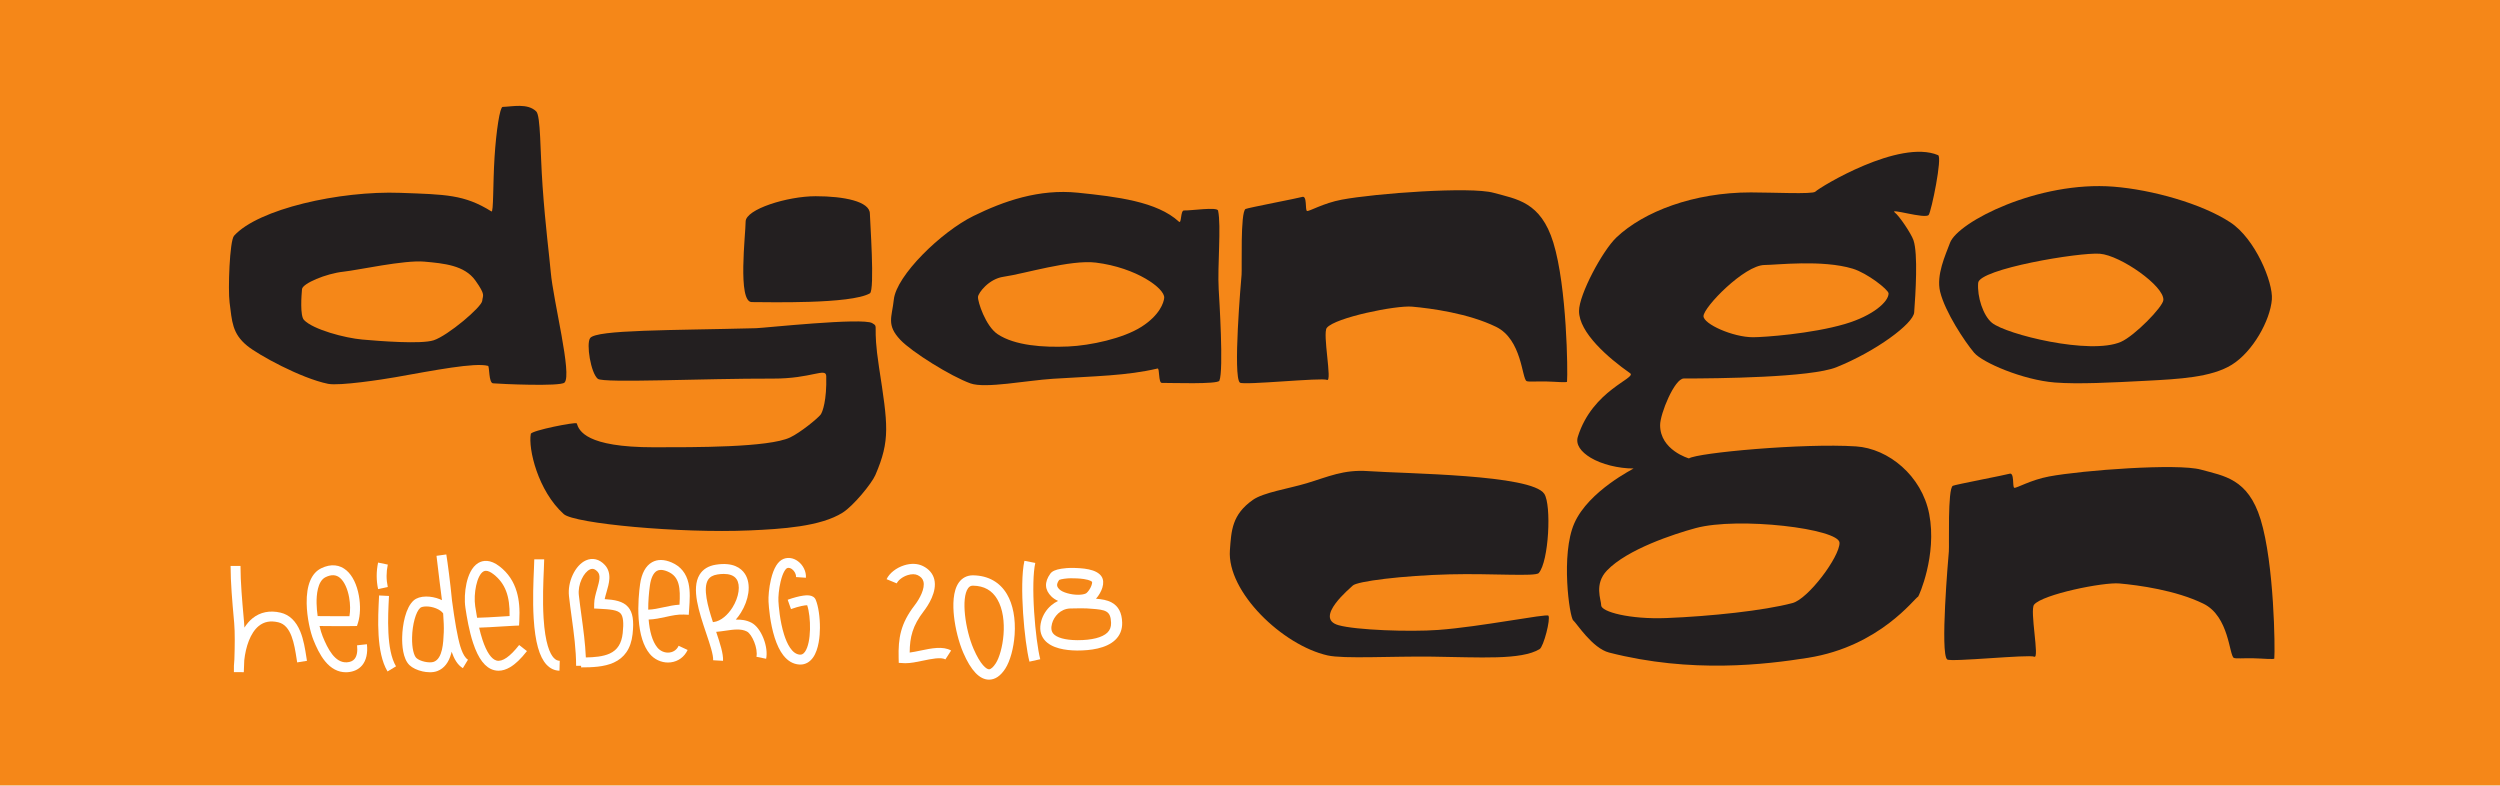
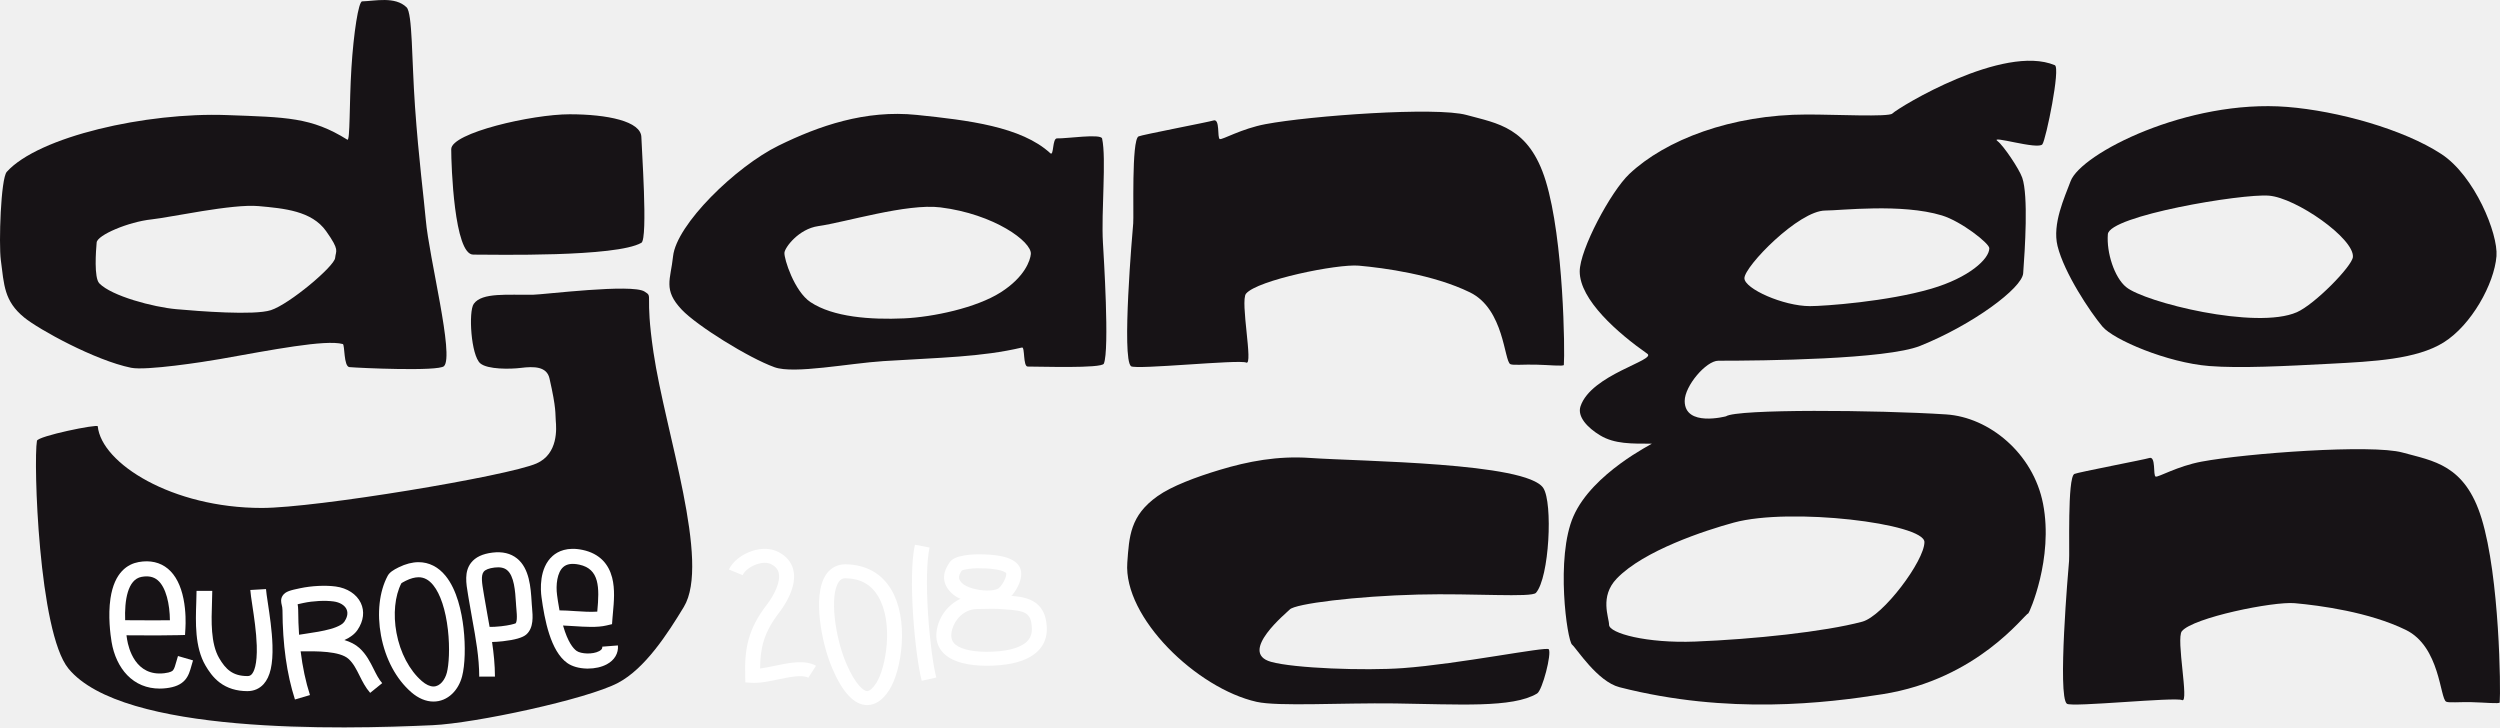
- <svg xmlns="http://www.w3.org/2000/svg" viewBox="0 0 1122.52 352.653" height="352.653" width="1122.52" xml:space="preserve" id="svg834" version="1.1">
-   <defs id="defs838">
-     <clipPath id="clipPath852" clipPathUnits="userSpaceOnUse">
-       <path id="path850" d="M 0,595.28 H 841.89 V 0 H 0 Z" />
+ <svg xmlns="http://www.w3.org/2000/svg" version="1.1" id="svg2" xml:space="preserve" width="848.348" height="246.833" viewBox="0 0 848.348 246.833">
+   <defs id="defs6">
+     <clipPath clipPathUnits="userSpaceOnUse" id="clipPath20">
+       <path d="M 0,595.28 H 841.89 V 0 H 0 Z" id="path18" />
    </clipPath>
  </defs>
-   <g transform="matrix(1.333333,0,0,-1.333333,0,645.4213)" id="g842">
-     <path id="path844" style="fill:#f58718;fill-opacity:1;fill-rule:nonzero;stroke:none;stroke-width:0.667" d="M 0,219.576 H 841.89 V 484.066 H 0 Z" />
-     <g id="g846">
-       <g clip-path="url(#clipPath852)" id="g848">
-         <g transform="translate(162.3926,382.7632)" id="g854">
-           <path id="path856" style="fill:#231f20;fill-opacity:1;fill-rule:nonzero;stroke:none" d="m 0,0 c -0.189,-2.118 -11.624,-11.762 -16.354,-13.291 -4.24,-1.371 -18.33,-0.263 -24.074,0.253 -5.828,0.523 -16.469,3.342 -19.59,6.578 -1.378,1.429 -0.861,8.303 -0.672,10.401 0.169,1.89 8.096,5.251 13.981,5.874 4.824,0.51 20.471,3.986 27.211,3.381 6.56,-0.589 13.545,-1.216 17.199,-6.363 C 1.252,1.831 0.174,1.931 0,0 m 23.07,9.73 c -0.45,5.239 -1.804,15.477 -2.74,28.76 -0.856,12.169 -0.628,23.799 -2.146,25.294 -2.911,2.862 -8.09,1.602 -11.311,1.517 C 5.955,65.277 4.712,57.333 4.149,48.377 3.576,39.251 3.838,29.642 3.111,30.097 c -9.17,5.732 -15.452,5.704 -30.662,6.265 -20.474,0.757 -47.916,-5.462 -56.016,-14.449 -1.522,-1.688 -2.065,-18.215 -1.514,-22.455 0.831,-6.399 0.845,-10.421 5.919,-14.587 3.742,-3.072 18.065,-10.944 27.232,-12.82 3.807,-0.78 18.544,1.491 22.614,2.213 13.161,2.333 26.863,5.026 31.273,3.828 0.527,-0.144 0.188,-5.74 1.682,-5.874 2.49,-0.224 22.644,-1.14 24.068,0.246 2.658,2.588 -3.802,27.553 -4.637,37.266" />
+   <g id="g10" transform="matrix(1.333333,0,0,-1.333333,-137.086,556.4909)">
+     <g id="g14">
+       <g id="g16" clip-path="url(#clipPath20)">
+         <g id="g22" transform="translate(188.1055,351.7188)">
+           <path d="m 0,0 c -0.189,-2.118 -11.624,-11.762 -16.354,-13.291 -4.24,-1.372 -18.33,-0.263 -24.073,0.253 -5.829,0.523 -16.47,3.342 -19.591,6.578 -1.378,1.429 -0.861,8.303 -0.672,10.401 0.169,1.889 8.096,5.251 13.981,5.874 4.824,0.51 20.471,3.986 27.211,3.381 6.561,-0.59 13.546,-1.217 17.2,-6.363 C 1.253,1.831 0.174,1.93 0,0 m 23.07,9.73 c -0.45,5.239 -1.804,15.477 -2.739,28.76 -0.856,12.169 -0.629,23.799 -2.147,25.294 -2.91,2.862 -8.09,1.601 -11.31,1.517 C 5.956,65.276 4.712,57.333 4.149,48.377 3.577,39.251 3.839,29.642 3.111,30.097 c -9.169,5.732 -15.452,5.704 -30.662,6.265 -20.473,0.757 -47.915,-5.462 -56.016,-14.449 -1.522,-1.688 -2.065,-18.215 -1.514,-22.455 0.831,-6.399 0.845,-10.422 5.92,-14.588 3.741,-3.071 18.064,-10.943 27.232,-12.819 3.806,-0.78 18.543,1.491 22.613,2.213 13.161,2.333 26.863,5.026 31.273,3.827 0.528,-0.143 0.188,-5.739 1.682,-5.873 2.49,-0.224 22.644,-1.141 24.068,0.246 2.659,2.588 -3.802,27.553 -4.637,37.266" style="fill:#171316;fill-opacity:1;fill-rule:nonzero;stroke:none" id="path24" />
        </g>
-         <g transform="translate(276.3535,344.4458)" id="g858">
-           <path id="path860" style="fill:#231f20;fill-opacity:1;fill-rule:nonzero;stroke:none" d="m 0,0 c 0.639,0.813 2.104,4.821 1.889,12.962 -0.08,2.998 -4.975,-0.876 -17.897,-0.835 -23.219,0.073 -57.168,-1.591 -59.029,-0.074 -2.373,1.932 -3.96,11.85 -2.58,13.722 2.099,2.851 27.398,2.572 55.89,3.324 2.7,0.071 35.928,3.653 39.104,1.703 2.334,-1.434 0,0 2.279,-14.82 3,-19.5 3.844,-24.582 -1.222,-36.323 -1.231,-2.849 -7.344,-10.341 -11,-12.659 -7.467,-4.734 -20.601,-5.533 -31.334,-6 -23.5,-1.021 -59.055,2.299 -62.604,5.496 -8.732,7.866 -12.01,22.044 -11.1,27.003 0.213,1.163 15.297,4.122 15.475,3.546 0.772,-2.501 3.127,-8.047 25.929,-8.047 13.8,0 38.704,-0.1 45.904,3.301 C -6.887,-6.092 -1.101,-1.399 0,0" />
+         <g id="g26" transform="translate(244.2627,310.2607)">
+           <path d="m 0,0 c -0.162,1.89 0.2,2.9 -1.601,10.8 -0.694,3.048 -3.899,3.1 -7.317,2.673 -2.614,-0.327 -8.43,-0.423 -10.292,1.158 -2.371,2.014 -3.048,13.187 -1.668,15.14 2.101,2.97 8.642,2.212 15.202,2.331 2.699,0.047 25.081,2.842 28.256,0.81 2.335,-1.494 0,0 2.28,-15.447 3,-20.328 14.591,-53.491 7.729,-64.822 -4.123,-6.806 -9.852,-15.692 -16.752,-19.331 -7.917,-4.174 -36.422,-10.281 -47.154,-10.767 -23.501,-1.066 -78.909,-2.4 -92.71,14.406 -7.603,9.258 -8.927,52.796 -8.018,57.965 0.214,1.212 15.414,4.319 15.477,3.696 0.942,-9.461 18.943,-20.78 41.746,-20.78 13.8,0 62.551,8.112 69.907,11.319 C 0.7,-8.4 0.155,-1.82 0,0" style="fill:#171316;fill-opacity:1;fill-rule:nonzero;stroke:none" id="path28" />
        </g>
-         <g transform="translate(392.0537,383.7573)" id="g862">
-           <path id="path864" style="fill:#231f20;fill-opacity:1;fill-rule:nonzero;stroke:none" d="m 0,0 c -0.135,-1.571 -1.5,-5.83 -7.689,-9.76 -6.19,-3.93 -17.168,-6.282 -24.6,-6.613 -8.514,-0.38 -18.03,0.31 -23.783,4.132 -4.115,2.732 -6.77,11.05 -6.637,12.586 0.113,1.327 3.617,6.062 8.628,6.767 6.849,0.965 22.529,5.826 31.073,4.764 C -9.345,10.178 0.271,3.142 0,0 m 18.348,2.896 c -0.457,7.89 0.908,21.35 -0.209,26.497 -0.286,1.319 -9.188,-0.056 -11.456,0.045 -1.268,0.056 -0.782,-4.649 -1.731,-3.776 -7.378,6.79 -20.937,8.399 -33.977,9.747 -13.102,1.355 -24.981,-2.805 -35.192,-7.822 C -75.114,22.232 -90.22,7.51 -91.059,-0.602 c -0.609,-5.891 -2.6,-8.468 2.218,-13.555 3.879,-4.096 17.002,-12.274 23.618,-14.652 4.976,-1.788 18.911,1.001 27.707,1.559 14.398,0.913 24.878,1.011 35.275,3.463 0.756,0.179 0.237,-4.857 1.444,-4.848 2.867,0.023 18.845,-0.541 19.379,0.744 1.482,3.563 -0.059,27.761 -0.234,30.787" />
+         <g id="g30" transform="translate(365.167,352.7119)">
+           <path d="m 0,0 c -0.135,-1.57 -1.501,-5.829 -7.689,-9.76 -6.19,-3.929 -17.168,-6.281 -24.6,-6.612 -8.514,-0.38 -18.03,0.31 -23.783,4.132 -4.115,2.732 -6.77,11.05 -6.638,12.586 0.114,1.327 3.618,6.062 8.629,6.767 6.849,0.965 22.529,5.825 31.073,4.764 C -9.345,10.179 0.271,3.143 0,0 m 18.348,2.897 c -0.457,7.89 0.908,21.35 -0.209,26.497 -0.286,1.318 -9.188,-0.056 -11.456,0.044 -1.268,0.056 -0.782,-4.648 -1.731,-3.775 -7.379,6.79 -20.937,8.399 -33.977,9.747 -13.102,1.355 -24.981,-2.805 -35.192,-7.822 -10.897,-5.356 -26.003,-20.077 -26.842,-28.189 -0.609,-5.891 -2.6,-8.468 2.218,-13.555 3.879,-4.096 17.002,-12.274 23.618,-14.652 4.976,-1.788 18.911,1 27.707,1.559 14.398,0.913 24.878,1.011 35.275,3.463 0.756,0.179 0.237,-4.857 1.444,-4.848 2.867,0.022 18.845,-0.541 19.379,0.744 1.482,3.562 -0.059,27.761 -0.234,30.787" style="fill:#171316;fill-opacity:1;fill-rule:nonzero;stroke:none" id="path32" />
        </g>
-         <g transform="translate(523.0957,402.3647)" id="g866">
-           <path id="path868" style="fill:#231f20;fill-opacity:1;fill-rule:nonzero;stroke:none" d="m 0,0 c 4.59,-14.938 4.899,-43.603 4.612,-46.829 -0.036,-0.402 -3.833,0 -7.158,0.074 -3.137,0.07 -5.791,-0.208 -6.46,0.125 -1.603,0.799 -1.527,13.993 -10.275,18.266 -9.288,4.535 -21.81,6.223 -28.283,6.8 -5.463,0.486 -25.865,-3.668 -28.715,-7.132 -1.538,-1.869 1.916,-18.429 0.052,-17.533 -1.742,0.838 -28.092,-1.874 -29.314,-0.929 -2.438,1.885 0.371,34.295 0.554,36.345 0.184,2.076 -0.47,21.177 1.349,22.142 0.734,0.389 18.125,3.718 19.011,4.042 1.828,0.67 0.948,-4.477 1.684,-4.717 0.671,-0.218 5.508,2.652 11.663,3.806 11.353,2.13 43.384,4.474 51.166,2.315 C -12.359,14.625 -4.235,13.785 0,0" />
+         <g id="g34" transform="translate(496.209,371.3193)">
+           <path d="m 0,0 c 4.59,-14.938 4.899,-43.602 4.611,-46.828 -0.035,-0.402 -3.832,0 -7.157,0.074 -3.137,0.07 -5.791,-0.208 -6.46,0.125 -1.603,0.798 -1.527,13.993 -10.275,18.266 -9.288,4.535 -21.81,6.222 -28.283,6.8 -5.463,0.486 -25.865,-3.668 -28.715,-7.132 -1.538,-1.869 1.916,-18.429 0.052,-17.533 -1.742,0.838 -28.093,-1.874 -29.314,-0.929 -2.438,1.885 0.371,34.294 0.554,36.344 0.184,2.077 -0.47,21.178 1.349,22.143 0.734,0.389 18.125,3.718 19.011,4.042 1.828,0.669 0.948,-4.478 1.684,-4.717 0.671,-0.218 5.508,2.652 11.663,3.806 11.353,2.13 43.384,4.473 51.166,2.315 C -12.359,14.626 -4.235,13.786 0,0" style="fill:#171316;fill-opacity:1;fill-rule:nonzero;stroke:none" id="path36" />
        </g>
-         <g transform="translate(761.2744,309.1455)" id="g870">
-           <path id="path872" style="fill:#231f20;fill-opacity:1;fill-rule:nonzero;stroke:none" d="m 0,0 c 4.59,-14.939 4.898,-43.604 4.611,-46.83 -0.036,-0.402 -3.833,0 -7.158,0.074 -3.136,0.07 -5.791,-0.207 -6.46,0.125 -1.603,0.799 -1.526,13.994 -10.275,18.266 -9.287,4.535 -21.809,6.224 -28.282,6.801 -5.464,0.486 -25.865,-3.668 -28.715,-7.133 -1.539,-1.869 1.916,-18.428 0.051,-17.532 -1.742,0.838 -28.092,-1.875 -29.313,-0.929 -2.438,1.885 0.37,34.295 0.553,36.344 0.184,2.076 -0.469,21.178 1.349,22.143 0.735,0.388 18.125,3.717 19.012,4.042 1.827,0.67 0.948,-4.478 1.684,-4.717 0.671,-0.219 5.507,2.651 11.663,3.805 11.353,2.13 43.384,4.474 51.165,2.316 C -12.36,14.625 -4.236,13.785 0,0" />
+         <g id="g38" transform="translate(734.3877,285.4189)">
+           <path d="m 0,0 c 4.59,-14.938 4.898,-43.603 4.611,-46.829 -0.036,-0.403 -3.833,0 -7.158,0.074 -3.136,0.07 -5.791,-0.208 -6.46,0.124 -1.603,0.799 -1.526,13.994 -10.275,18.266 -9.287,4.535 -21.809,6.224 -28.283,6.801 -5.463,0.486 -25.864,-3.668 -28.714,-7.132 -1.539,-1.869 1.915,-18.429 0.051,-17.533 -1.742,0.838 -28.092,-1.874 -29.313,-0.929 -2.438,1.885 0.37,34.295 0.553,36.345 0.184,2.076 -0.47,21.177 1.349,22.141 0.734,0.39 18.125,3.719 19.011,4.043 1.828,0.669 0.949,-4.478 1.684,-4.717 0.672,-0.218 5.508,2.651 11.664,3.806 11.353,2.13 43.384,4.473 51.165,2.315 C -12.36,14.625 -4.236,13.785 0,0" style="fill:#171316;fill-opacity:1;fill-rule:nonzero;stroke:none" id="path40" />
        </g>
-         <g transform="translate(603.6318,280.9834)" id="g874">
-           <path id="path876" style="fill:#231f20;fill-opacity:1;fill-rule:nonzero;stroke:none" d="m 0,0 c -9.604,-2.561 -27.684,-4.467 -42.492,-5.051 -12.335,-0.486 -21.925,2.115 -21.925,4.278 0,1.867 -2.464,7.152 1.953,11.753 6.833,7.12 22.475,12.258 29.832,14.256 14.384,3.907 48.478,-0.215 48.478,-4.97 C 15.846,15.508 5.327,1.42 0,0 m -9.369,113.846 c 3.87,0 19.402,1.87 29.654,-1.243 4.912,-1.492 12.074,-7.103 12.074,-8.346 0,-2.753 -5.193,-7.496 -14.738,-10.299 -11.203,-3.291 -27.256,-4.44 -30.909,-4.44 -6.768,0 -16.68,4.44 -16.68,7.103 0,3.019 13.831,17.225 20.599,17.225 m 30.72,-61.085 c -17.681,1.141 -53.458,-2.158 -56.22,-4.053 0,0 -9.709,2.763 -9.709,11.208 0,3.849 4.867,15.707 7.972,15.707 11.386,0 42.765,0.324 51.38,3.788 13.401,5.387 25.923,14.69 26.204,18.468 0.451,6.1 1.34,19.732 -0.238,24.309 -0.789,2.289 -4.819,8.235 -6.269,9.313 -2.249,1.672 10.295,-2.289 11.4,-0.79 0.9,1.223 4.667,19.491 3.156,20.126 -13.028,5.489 -39.665,-10.673 -41.356,-12.312 -0.944,-0.914 -14.372,-0.236 -21.704,-0.236 -19.253,0 -36.053,-6.456 -45.244,-15.153 -4.7,-4.445 -12.609,-19.231 -12.609,-24.783 0,-7.23 9.677,-15.686 17.206,-20.955 2.367,-1.657 -12.668,-5.604 -17.6,-21.381 -0.825,-2.641 1.045,-5.107 4.301,-7.072 3.683,-2.221 9.354,-3.634 14.444,-3.63 0.302,0 -15.082,-7.437 -19.939,-18.458 -4.617,-10.476 -1.62,-31.664 -0.354,-32.695 1.102,-0.9 6.415,-9.381 12.074,-10.832 27.701,-7.103 52.739,-4.023 66.945,-1.775 24.301,3.843 36.054,20.3 37.113,20.597 0.199,0.057 6.442,13.924 3.729,27.88 C 43.547,42.817 32.359,52.05 21.351,52.761" />
+         <g id="g42" transform="translate(576.7451,259.1387)">
+           <path d="m 0,0 c -9.604,-2.561 -27.684,-4.467 -42.492,-5.051 -12.335,-0.485 -21.925,2.115 -21.925,4.277 0,1.868 -2.465,7.152 1.953,11.754 6.832,7.119 22.475,12.258 29.832,14.257 14.383,3.907 48.478,-0.216 48.478,-4.972 C 15.846,15.509 5.327,1.421 0,0 m -9.37,104.646 c 3.871,0 19.403,1.871 29.655,-1.243 4.911,-1.492 12.074,-7.103 12.074,-8.346 0,-2.752 -5.193,-7.495 -14.738,-10.299 -11.203,-3.291 -27.256,-4.44 -30.909,-4.44 -6.768,0 -16.68,4.44 -16.68,7.103 0,3.019 13.831,17.225 20.598,17.225 M 21.351,52.761 c -17.681,1.14 -53.255,1.408 -56.018,-0.487 0,0 -10.501,-2.798 -10.501,3.901 0,3.849 5.457,10.248 8.562,10.248 11.386,0 42.765,0.324 51.38,3.788 13.401,5.388 25.923,14.69 26.204,18.468 0.451,6.1 1.34,19.731 -0.238,24.309 -0.789,2.289 -4.819,8.235 -6.269,9.314 -2.249,1.672 10.295,-2.289 11.399,-0.79 0.901,1.222 4.668,19.49 3.157,20.126 -13.028,5.488 -39.665,-10.674 -41.356,-12.313 -0.944,-0.914 -14.372,-0.236 -21.705,-0.236 -19.252,0 -36.053,-6.456 -45.243,-15.152 -4.7,-4.446 -12.609,-19.232 -12.609,-24.785 0,-7.229 9.677,-15.684 17.206,-20.954 2.367,-1.658 -14.302,-5.275 -17.003,-13.376 -0.875,-2.626 1.745,-5.436 5,-7.4 3.683,-2.222 8.058,-2.11 13.147,-2.107 0.303,0 -15.081,-7.437 -19.938,-18.458 -4.617,-10.476 -1.62,-31.663 -0.354,-32.695 1.102,-0.9 6.415,-9.381 12.074,-10.832 27.701,-7.102 52.739,-4.022 66.945,-1.776 24.301,3.843 36.054,20.302 37.113,20.598 0.199,0.056 6.442,13.924 3.729,27.879 -2.486,12.785 -13.674,22.02 -24.682,22.73" style="fill:#171316;fill-opacity:1;fill-rule:nonzero;stroke:none" id="path44" />
        </g>
-         <g transform="translate(728.5264,383.0142)" id="g878">
-           <path id="path880" style="fill:#231f20;fill-opacity:1;fill-rule:nonzero;stroke:none" d="m 0,0 c -0.187,-2.345 -9.7,-12.056 -14.266,-14.06 -10.355,-4.547 -38.755,2.521 -43.471,6.414 -2.96,2.442 -5.002,8.746 -4.63,13.435 0.372,4.69 34.046,10.365 40.988,9.814 C -14.438,15.052 0.372,4.689 0,0 M 22.519,26.191 C 12.89,32.498 -3.859,37.165 -16.738,38.188 -42.045,40.196 -69.244,26.314 -71.852,19.274 -73.377,15.159 -76.56,8.423 -75.171,2.784 c 1.68,-6.822 8.271,-16.757 11.44,-20.51 2.827,-3.348 16.481,-9.182 27.182,-10.032 7.81,-0.62 19.393,-0.015 30.705,0.578 11.127,0.584 21.991,1.117 28.911,5.412 7.079,4.395 12.912,14.928 13.472,21.967 0.455,5.744 -5.58,20.464 -14.02,25.992" />
+         <g id="g46" transform="translate(701.6396,351.9697)">
+           <path d="m 0,0 c -0.187,-2.345 -9.7,-12.056 -14.266,-14.061 -10.356,-4.546 -38.755,2.522 -43.471,6.415 -2.961,2.442 -5.002,8.746 -4.63,13.434 0.372,4.691 34.046,10.366 40.987,9.815 C -14.438,15.052 0.372,4.689 0,0 M 22.519,26.191 C 12.89,32.498 -3.859,37.165 -16.738,38.188 -42.045,40.196 -69.244,26.314 -71.852,19.274 -73.377,15.159 -76.56,8.423 -75.171,2.784 c 1.68,-6.823 8.271,-16.757 11.44,-20.511 2.827,-3.347 16.481,-9.181 27.182,-10.031 7.81,-0.62 19.393,-0.015 30.705,0.578 11.127,0.584 21.991,1.117 28.911,5.412 7.079,4.395 12.912,14.928 13.471,21.967 0.456,5.744 -5.579,20.464 -14.019,25.992" style="fill:#171316;fill-opacity:1;fill-rule:nonzero;stroke:none" id="path48" />
        </g>
-         <g transform="translate(520.0527,317.7593)" id="g882">
-           <path id="path884" style="fill:#231f20;fill-opacity:1;fill-rule:nonzero;stroke:none" d="m 0,0 c 2.461,-3.789 1.531,-22.79 -1.87,-26.667 -1.111,-1.269 -15.749,-0.082 -30.011,-0.441 -15.788,-0.398 -31.347,-2.338 -32.655,-3.809 -0.587,-0.658 -13.25,-10.916 -4.777,-13.31 5.875,-1.66 23.936,-2.305 33.6,-1.6 14.226,1.037 36.556,5.553 37.1,4.801 0.79,-1.092 -1.618,-10.445 -2.965,-11.26 -6.216,-3.757 -20.077,-2.742 -36.163,-2.533 -13.662,0.176 -29.776,-0.818 -35.226,0.408 -15.173,3.412 -33.932,21.409 -32.909,35.436 0.486,6.652 0.689,11.954 7.711,16.926 3.58,2.533 12.041,3.784 18.159,5.624 7.188,2.161 12.363,4.667 20.684,4.083 C -46.438,6.755 -4.243,6.532 0,0" />
+         <g id="g50" transform="translate(495.5938,293.1582)">
+           <path d="m 0,0 c 2.461,-3.788 1.531,-22.788 -1.87,-26.667 -1.112,-1.268 -15.749,-0.081 -30.011,-0.441 -15.788,-0.399 -31.347,-2.337 -32.656,-3.808 -0.586,-0.659 -13.249,-10.916 -4.776,-13.31 5.875,-1.66 23.936,-2.304 33.6,-1.6 14.226,1.037 36.555,5.553 37.1,4.8 0.79,-1.09 -1.618,-10.445 -2.965,-11.259 -6.216,-3.758 -20.078,-2.742 -36.163,-2.534 -13.663,0.176 -29.776,-0.818 -35.226,0.409 -15.173,3.412 -33.932,21.407 -32.909,35.434 0.486,6.654 0.689,11.955 7.711,16.927 3.579,2.534 9.726,4.844 15.844,6.684 7.187,2.161 14.678,3.607 22.999,3.024 C -46.438,6.755 -4.243,6.532 0,0" style="fill:#171316;fill-opacity:1;fill-rule:nonzero;stroke:none" id="path52" />
        </g>
-         <g transform="translate(292.9375,412.0972)" id="g886">
-           <path id="path888" style="fill:#231f20;fill-opacity:1;fill-rule:nonzero;stroke:none" d="m 0,0 c 0,-1.81 1.727,-25.822 0,-26.814 -6.436,-3.699 -34.411,-2.947 -39.779,-2.947 -4.842,0 -2.063,22.959 -2.063,27.109 0,4.15 14.053,8.545 23.572,8.545 C -8.75,5.893 0,4.149 0,0" />
+         <g id="g54" transform="translate(266.0498,382.3906)">
+           <path d="m 0,0 c 0,-1.81 1.727,-25.822 0,-26.814 -6.436,-3.699 -37.428,-3.009 -42.797,-3.009 -4.841,0 -5.599,22.686 -5.599,26.836 0,4.15 20.607,8.881 30.127,8.881 C -8.749,5.894 0,4.149 0,0" style="fill:#171316;fill-opacity:1;fill-rule:nonzero;stroke:none" id="path56" />
        </g>
-         <g transform="translate(304.9668,260.7295)" id="g890">
-           <path id="path892" style="fill:#ffffff;fill-opacity:1;fill-rule:nonzero;stroke:none" d="m 0,0 c -0.201,0 -0.398,0.006 -0.594,0.017 l -1.711,0.099 -0.039,1.598 c -0.17,6.778 0.643,11.623 5.412,17.819 1.717,2.229 3.516,5.648 2.942,7.947 -0.235,0.938 -0.844,1.624 -1.916,2.158 -0.865,0.43 -2.11,0.436 -3.416,0.016 -1.66,-0.534 -3.133,-1.646 -3.666,-2.77 l -3.418,1.409 c 0.956,2.015 3.203,3.8 5.865,4.654 2.318,0.746 4.59,0.662 6.395,-0.236 C 7.86,31.712 9.173,30.178 9.65,28.27 10.699,24.07 7.521,19.34 6.105,17.501 2.343,12.615 1.411,8.788 1.374,3.583 2.479,3.723 3.74,3.987 4.975,4.244 8.698,5.023 12.549,5.828 15.33,4.271 L 13.404,1.283 C 11.906,2.122 8.658,1.443 5.792,0.845 3.719,0.411 1.748,0 0,0" />
+         <g id="g58" transform="translate(134.6689,259.5215)">
+           <path d="M 0,0 C 1.111,-0.003 2.227,-0.01 3.314,-0.016 5.97,-0.032 8.698,-0.048 11.389,-0.009 11.354,4.029 10.428,8.382 8.261,10.198 7.216,11.073 5.879,11.346 4.173,11.031 0.609,10.374 -0.19,4.989 0,0 m 8.776,-17.4 c -3.244,0 -6.076,1.169 -8.26,3.428 -2.008,2.076 -3.418,5.077 -3.973,8.452 -0.305,1.855 -0.941,6.646 -0.282,11.071 1.003,6.737 4.445,8.747 7.157,9.247 2.913,0.537 5.498,-0.055 7.475,-1.712 1.927,-1.615 3.258,-4.195 3.957,-7.669 0.643,-3.201 0.556,-6.25 0.489,-7.412 l -0.103,-1.764 -1.84,-0.047 C 10.033,-3.892 6.604,-3.871 3.29,-3.852 2.318,-3.846 1.324,-3.84 0.333,-3.837 c 0.05,-0.376 0.105,-0.738 0.161,-1.086 0.366,-2.224 2.127,-9.42 9.453,-8.572 1.732,0.2 2.098,0.611 2.219,0.746 0.351,0.395 0.572,1.187 0.853,2.193 0.121,0.432 0.257,0.921 0.422,1.445 l 3.828,-1.116 c -0.146,-0.461 -0.268,-0.898 -0.386,-1.321 -0.379,-1.357 -0.737,-2.639 -1.678,-3.693 -1.023,-1.149 -2.542,-1.804 -4.778,-2.063 C 9.866,-17.368 9.315,-17.4 8.776,-17.4" style="fill:#ffffff;fill-opacity:1;fill-rule:nonzero;stroke:none" id="path60" />
        </g>
-         <g transform="translate(327.6445,286.8389)" id="g894">
-           <path id="path896" style="fill:#ffffff;fill-opacity:1;fill-rule:nonzero;stroke:none" d="m 0,0 c -0.707,0 -1.195,-0.256 -1.629,-0.857 -2.416,-3.33 -0.975,-13.884 1.831,-20.402 2.347,-5.452 4.384,-6.908 5.218,-6.908 0.604,0 1.457,0.761 2.278,2.034 2.373,3.678 4.408,14.948 0.484,21.586 C 6.417,-1.563 3.761,-0.076 0.059,-0.002 0.039,-0.002 0.019,0 0,0 M 5.42,-31.65 H 5.418 c -3.166,0 -6.088,3.058 -8.686,9.093 -1.495,3.476 -2.66,8.063 -3.118,12.273 -0.391,3.606 -0.421,8.509 1.66,11.38 1.133,1.562 2.768,2.388 4.726,2.388 0.045,0 0.094,0 0.141,-0.002 5.006,-0.101 8.92,-2.296 11.313,-6.345 2.033,-3.44 2.951,-8.283 2.585,-13.638 -0.31,-4.529 -1.512,-8.908 -3.137,-11.428 -1.593,-2.47 -3.438,-3.721 -5.482,-3.721" />
+         <g id="g62" transform="translate(165.7813,241.4717)">
+           <path d="m 0,0 c -2.759,0 -5.129,0.733 -7.045,2.178 -1.735,1.308 -2.858,3.019 -3.643,4.365 -2.715,4.654 -2.5,10.976 -2.327,16.055 0.036,1.057 0.071,2.057 0.071,2.923 h 4 c 0,-0.929 -0.035,-1.958 -0.073,-3.049 C -9.174,17.868 -9.369,12.139 -7.197,8.415 -5.548,5.588 -3.769,3.836 0,3.836 0.485,3.836 0.805,3.971 1.103,4.3 1.644,4.9 2.53,6.645 2.38,11.579 2.272,15.094 1.68,19.013 1.246,21.875 0.993,23.547 0.794,24.867 0.739,25.744 l 3.993,0.229 C 4.776,25.258 4.975,23.945 5.205,22.425 5.651,19.472 6.264,15.427 6.378,11.691 6.527,6.804 5.812,3.657 4.127,1.79 3.07,0.619 1.644,0 0,0" style="fill:#ffffff;fill-opacity:1;fill-rule:nonzero;stroke:none" id="path64" />
        </g>
-         <g transform="translate(346.6738,261.2539)" id="g898">
-           <path id="path900" style="fill:#ffffff;fill-opacity:1;fill-rule:nonzero;stroke:none" d="m 0,0 c -1.678,6.51 -3.482,25.915 -1.695,33.951 l 3.66,-0.707 C 1.25,30.034 1.11,24.011 1.58,16.72 1.985,10.399 2.813,4.007 3.634,0.813 Z" />
+         <g id="g66" transform="translate(178.5654,263.583)">
+           <path d="m 0,0 c 0.074,-0.399 0.137,-0.89 0.14,-1.48 0.01,-2.18 0.085,-4.27 0.223,-6.28 0.546,0.089 1.132,0.176 1.75,0.268 2.005,0.299 4.279,0.638 6.215,1.188 2.359,0.672 3.237,1.383 3.56,1.861 0.551,0.821 1.094,2.041 0.544,3.195 C 11.945,-0.229 10.717,0.505 9.146,0.717 6.975,1.008 3.968,0.856 1.483,0.33 1.136,0.256 0.52,0.125 0,0 m -0.686,-24.239 c -2.093,6.532 -3.131,13.97 -3.174,22.74 -0.003,0.558 -0.096,0.941 -0.186,1.312 -0.142,0.591 -0.359,1.486 0.233,2.385 0.716,1.089 2.037,1.369 4.433,1.877 2.957,0.627 6.437,0.795 9.08,0.441 2.931,-0.395 5.312,-1.953 6.369,-4.168 1.018,-2.132 0.726,-4.573 -0.821,-6.871 -0.751,-1.116 -1.933,-1.948 -3.349,-2.586 1.49,-0.453 2.816,-1.107 3.845,-2.049 1.734,-1.589 2.691,-3.502 3.616,-5.353 0.666,-1.332 1.296,-2.59 2.157,-3.569 l -3.059,-2.473 c -1.188,1.354 -1.959,2.894 -2.704,4.383 -0.806,1.611 -1.567,3.133 -2.774,4.238 -2.228,2.043 -8.154,2.003 -12.216,1.946 0.494,-4.032 1.282,-7.718 2.374,-11.126 z" style="fill:#ffffff;fill-opacity:1;fill-rule:nonzero;stroke:none" id="path68" />
        </g>
-         <g transform="translate(372.8945,271.0059)" id="g902">
-           <path id="path904" style="fill:#ffffff;fill-opacity:1;fill-rule:nonzero;stroke:none" d="m 0,0 c -1.697,-1.624 -5.222,-2.521 -9.926,-2.521 -0.131,0 -0.262,0.002 -0.39,0.004 -3.896,0.041 -6.774,0.849 -7.898,2.218 -0.673,0.819 -0.802,1.937 -0.392,3.413 0.646,2.339 2.815,4.911 6.051,5.035 0.795,0.031 2.402,0.064 3.712,0.064 1.282,0 1.825,-0.029 2.034,-0.046 C -6.356,8.13 -5.91,8.098 -5.479,8.069 -0.56,7.723 1.148,7.396 1.267,3.317 1.307,1.94 0.893,0.856 0,0 m -16.201,17.775 c 0.612,0.289 2.591,0.552 3.811,0.552 h 0.047 c 1.273,0 2.929,-0.031 4.466,-0.264 2.184,-0.334 2.672,-0.866 2.741,-0.957 0.063,-0.193 0.009,-0.936 -0.553,-2.01 -0.598,-1.138 -1.286,-1.762 -1.506,-1.873 -0.592,-0.295 -1.533,-0.456 -2.649,-0.456 -2.429,0 -5.232,0.804 -6.247,1.793 -0.938,0.916 -1.2,1.643 -0.11,3.215 M 5.002,3.411 c -0.096,3.298 -1.25,5.508 -3.529,6.755 -1.543,0.843 -3.352,1.111 -5.285,1.273 0.996,1.09 1.787,2.542 2.152,3.742 0.439,1.447 0.357,2.716 -0.238,3.669 -1.643,2.626 -6.445,2.961 -10.445,2.961 h -0.048 c -0.541,0 -1.804,-0.058 -3.104,-0.269 -1.956,-0.319 -3.1,-0.836 -3.706,-1.679 -2.054,-2.85 -1.916,-5.443 0.41,-7.711 0.591,-0.576 1.355,-1.061 2.213,-1.46 -0.826,-0.386 -1.606,-0.888 -2.322,-1.501 -1.592,-1.361 -2.774,-3.212 -3.327,-5.206 -0.703,-2.548 -0.351,-4.701 1.045,-6.402 2.376,-2.892 7.198,-3.545 10.823,-3.585 0.143,0 0.288,-0.002 0.433,-0.002 h 10e-4 c 4.047,0 9.519,0.62 12.603,3.575 1.611,1.542 2.392,3.507 2.324,5.84" />
+         <g id="g70" transform="translate(204.959,268.9199)">
+           <path d="m 0,0 c -1.65,-3.2 -2.115,-7.898 -1.239,-12.613 0.936,-5.047 3.29,-9.521 6.457,-12.276 1.034,-0.899 2.055,-1.375 2.954,-1.376 h 10e-4 c 1.717,0 2.947,1.762 3.406,3.508 0.51,1.944 0.812,6.195 0.27,10.944 C 11.271,-6.757 9.94,-2.726 8.101,-0.462 7.007,0.883 5.793,1.536 4.388,1.536 3.432,1.536 2.347,1.241 1.161,0.659 0.43,0.3 0.125,0.099 0,0 M 8.173,-30.1 H 8.172 c -1.908,0 -3.859,0.82 -5.642,2.371 -3.865,3.361 -6.602,8.491 -7.708,14.443 -1.051,5.666 -0.434,11.197 1.693,15.178 0.477,0.894 1.473,1.518 2.822,2.181 1.756,0.862 3.455,1.299 5.051,1.299 2.644,0 5.018,-1.202 6.867,-3.476 2.934,-3.611 4.105,-9.221 4.57,-13.292 0.527,-4.614 0.383,-9.441 -0.367,-12.296 -0.464,-1.768 -1.333,-3.3 -2.514,-4.433 C 11.597,-29.417 9.947,-30.1 8.173,-30.1" style="fill:#ffffff;fill-opacity:1;fill-rule:nonzero;stroke:none" id="path72" />
        </g>
-         <g transform="translate(82.1025,257.7061)" id="g906">
-           <path id="path908" style="fill:#ffffff;fill-opacity:1;fill-rule:nonzero;stroke:none" d="m 0,0 -3.335,0.02 c -0.045,1.404 0.012,2.851 0.162,4.287 0.144,4.332 0.211,9.134 -0.065,12.261 -0.04,0.455 -0.081,0.918 -0.124,1.387 -0.51,5.719 -1.088,12.201 -1.088,17.816 h 3.336 c 0,-5.466 0.572,-11.869 1.076,-17.519 0.041,-0.471 0.083,-0.934 0.123,-1.389 0.051,-0.57 0.09,-1.191 0.121,-1.851 0.791,1.244 1.696,2.291 2.699,3.109 2.586,2.115 5.865,2.779 9.482,1.926 2.96,-0.699 5.19,-2.83 6.628,-6.33 1.142,-2.779 1.634,-5.944 2.069,-8.735 0.062,-0.396 0.122,-0.785 0.183,-1.158 L 17.973,3.291 C 17.911,3.672 17.851,4.064 17.787,4.469 17.004,9.498 16.029,15.758 11.62,16.799 8.978,17.424 6.817,17.012 5.017,15.539 2.18,13.219 0.64,8.492 0.156,4.018 0.108,2.598 0.054,1.236 0,0" />
+         <g id="g74" transform="translate(227.4199,257.8184)">
+           <path d="M 0,0 C 0.701,-0.012 1.724,0.028 2.942,0.165 5.049,0.401 6.288,0.758 6.656,0.927 6.725,1.027 6.862,1.308 6.917,1.97 6.98,2.757 6.896,3.703 6.822,4.539 6.794,4.854 6.768,5.151 6.748,5.438 6.733,5.667 6.719,5.902 6.703,6.143 6.522,9.036 6.275,12.999 4.405,14.486 3.669,15.072 2.639,15.276 1.256,15.108 -0.154,14.937 -1.086,14.573 -1.513,14.026 -2.261,13.068 -1.914,11.018 -1.548,8.847 -1.493,8.521 -1.438,8.193 -1.385,7.864 -1.109,6.141 -0.792,4.395 -0.485,2.707 -0.322,1.81 -0.159,0.908 0,0 m -2.637,-12.657 c -0.019,4.964 -0.879,9.695 -1.789,14.705 -0.31,1.707 -0.631,3.473 -0.913,5.235 -0.051,0.319 -0.104,0.636 -0.157,0.951 -0.484,2.866 -0.984,5.829 0.78,8.09 1.117,1.432 2.906,2.279 5.47,2.589 2.506,0.304 4.594,-0.192 6.205,-1.475 3.205,-2.549 3.513,-7.472 3.737,-11.066 0.015,-0.235 0.03,-0.467 0.044,-0.691 0.017,-0.244 0.041,-0.522 0.068,-0.816 0.19,-2.136 0.451,-5.06 -1.445,-6.776 C 8.471,-2.719 6.462,-3.303 3.394,-3.646 2.355,-3.763 1.433,-3.827 0.627,-3.841 1.05,-6.72 1.352,-9.653 1.363,-12.643 Z" style="fill:#ffffff;fill-opacity:1;fill-rule:nonzero;stroke:none" id="path76" />
        </g>
-         <g transform="translate(106.9727,276.5967)" id="g910">
-           <path id="path912" style="fill:#ffffff;fill-opacity:1;fill-rule:nonzero;stroke:none" d="m 0,0 c 0.992,-0.006 2.064,-0.016 3.178,-0.025 2.602,-0.026 5.279,-0.051 7.523,-0.026 0.326,1.795 0.298,4.104 -0.099,6.322 -0.53,2.956 -1.638,5.346 -3.043,6.561 C 6.237,13.975 4.636,14.064 2.664,13.104 -0.074,11.77 -0.408,7.035 -0.363,4.332 -0.34,2.904 -0.205,1.424 0,0 m 9.5,-18.916 c -2.631,0 -4.984,1.242 -7.001,3.699 -1.796,2.186 -3.036,4.979 -3.917,7.166 -1.045,2.592 -2.203,7.555 -2.281,12.328 -0.102,6.125 1.594,10.215 4.902,11.827 1.633,0.794 3.213,1.119 4.697,0.96 1.411,-0.15 2.704,-0.724 3.842,-1.709 2.001,-1.73 3.473,-4.748 4.144,-8.496 0.587,-3.275 0.48,-6.664 -0.284,-9.064 L 13.239,-3.338 12.05,-3.365 C 9.537,-3.422 6.289,-3.393 3.146,-3.363 2.275,-3.354 1.43,-3.346 0.629,-3.34 c 0.322,-1.371 0.687,-2.572 1.047,-3.465 1.7,-4.22 4.165,-9.031 8.173,-8.763 1.159,0.078 1.999,0.443 2.564,1.119 0.791,0.945 1.089,2.537 0.86,4.605 l 3.317,0.365 c 0.33,-2.992 -0.229,-5.451 -1.618,-7.111 -1.149,-1.373 -2.843,-2.17 -4.901,-2.308 C 9.88,-18.91 9.689,-18.916 9.5,-18.916" />
+         <g id="g78" transform="translate(245.2246,262.0234)">
+           <path d="m 0,0 c 1.168,0 2.477,-0.087 3.86,-0.178 1.933,-0.127 4.064,-0.266 5.738,-0.139 0.003,0.04 0.006,0.08 0.01,0.12 C 10.169,5.838 10.187,10.542 5.02,11.64 3.188,12.029 1.857,11.832 0.95,11.037 -0.622,9.658 -0.979,6.464 -0.635,3.908 -0.534,3.163 -0.338,1.706 -0.014,0 Z m 7.214,-14.812 c -0.115,0 -0.231,10e-4 -0.347,0.004 -1.953,0.054 -3.693,0.553 -4.898,1.407 -4.265,3.015 -5.792,11.043 -6.571,16.818 -0.224,1.668 -0.683,7.352 2.854,10.451 1.314,1.153 3.706,2.352 7.634,1.517 2.111,-0.448 3.838,-1.349 5.131,-2.675 1.114,-1.143 1.908,-2.61 2.362,-4.363 0.764,-2.957 0.459,-6.243 0.214,-8.884 -0.053,-0.562 -0.102,-1.092 -0.136,-1.574 L 13.356,-3.505 11.942,-3.841 C 9.595,-4.399 6.54,-4.198 3.587,-4.004 c -0.956,0.063 -1.874,0.123 -2.7,0.151 0.009,-0.037 0.02,-0.073 0.031,-0.109 1.189,-4.09 2.519,-5.712 3.424,-6.352 1.098,-0.777 4.072,-0.945 5.726,-0.061 0.861,0.46 0.823,0.902 0.802,1.141 l 3.986,0.313 c 0.171,-1.997 -0.864,-3.748 -2.839,-4.805 -1.32,-0.705 -3.013,-1.086 -4.803,-1.086" style="fill:#ffffff;fill-opacity:1;fill-rule:nonzero;stroke:none" id="path80" />
        </g>
-         <g transform="translate(130.502,257.9521)" id="g914">
-           <path id="path916" style="fill:#ffffff;fill-opacity:1;fill-rule:nonzero;stroke:none" d="M 0,0 C -3.834,6.379 -3.244,17.787 -2.854,25.334 L -2.84,25.592 0.492,25.42 0.479,25.162 C 0.132,18.453 -0.449,7.225 2.859,1.721 Z" />
+         <g id="g82" transform="translate(294.8613,243.5732)">
+           <path d="M 0,0 C -0.205,0 -0.406,0.005 -0.605,0.017 L -2.35,0.119 -2.391,1.748 c -0.172,6.911 0.657,11.854 5.52,18.171 1.75,2.273 3.586,5.761 3,8.105 -0.239,0.956 -0.86,1.656 -1.955,2.201 -0.881,0.438 -2.151,0.444 -3.483,0.016 -1.692,-0.544 -3.195,-1.679 -3.738,-2.825 l -3.486,1.438 c 0.974,2.054 3.266,3.874 5.982,4.746 2.364,0.76 4.68,0.674 6.52,-0.241 C 8.016,32.34 9.354,30.774 9.841,28.831 10.912,24.547 7.67,19.723 6.226,17.848 2.39,12.864 1.438,8.963 1.401,3.654 2.527,3.797 3.813,4.065 5.073,4.328 8.87,5.122 12.797,5.942 15.633,4.354 L 13.67,1.309 C 12.143,2.164 8.83,1.472 5.907,0.861 3.793,0.419 1.783,0 0,0" style="fill:#ffffff;fill-opacity:1;fill-rule:nonzero;stroke:none" id="path84" />
        </g>
-         <g transform="translate(143.584,279.8408)" id="g918">
-           <path id="path920" style="fill:#ffffff;fill-opacity:1;fill-rule:nonzero;stroke:none" d="m 0,0 c -0.98,0 -1.744,-0.195 -2.07,-0.48 -1.471,-1.293 -2.651,-5.571 -2.744,-9.948 -0.081,-3.758 0.664,-6.187 1.437,-6.927 1.186,-1.137 4.443,-1.84 5.905,-1.276 2.947,1.139 3.175,6.371 3.326,9.834 l 0.008,0.19 C 5.93,-7.09 5.838,-4.873 5.652,-2.35 5.205,-1.691 4.369,-1.09 3.252,-0.643 2.099,-0.182 0.947,0 0,0 m 1.215,-22.162 c -0.982,0 -1.881,0.15 -2.481,0.283 -1.827,0.402 -3.438,1.174 -4.42,2.113 -2.273,2.178 -2.519,6.83 -2.464,9.409 0.09,4.218 1.16,9.994 3.878,12.382 0.959,0.844 2.399,1.297 4.162,1.313 C 1.398,3.352 3.031,3.039 4.49,2.455 4.752,2.352 5.004,2.238 5.248,2.121 4.701,6.223 4.21,10.354 3.811,13.715 3.666,14.934 3.533,16.059 3.412,17.049 l 3.304,0.465 C 7.191,14.535 8.053,8.047 8.631,1.998 8.834,0.488 9.045,-1.01 9.26,-2.453 c 0.032,-0.16 0.056,-0.322 0.073,-0.486 0.444,-2.932 0.911,-5.624 1.382,-7.715 0.413,-1.83 1.379,-6.119 3.293,-7.274 l -1.723,-2.857 c -1.822,1.097 -2.961,3.15 -3.777,5.543 -0.046,-0.199 -0.096,-0.399 -0.149,-0.598 -0.822,-3.047 -2.38,-5.033 -4.628,-5.902 -0.81,-0.313 -1.692,-0.42 -2.516,-0.42" />
+         <g id="g86" transform="translate(317.9873,270.1992)">
+           <path d="m 0,0 c -0.721,0 -1.218,-0.262 -1.661,-0.874 -2.464,-3.396 -0.993,-14.158 1.868,-20.806 2.393,-5.56 4.47,-7.045 5.32,-7.045 0.618,0 1.487,0.776 2.325,2.075 2.419,3.751 4.495,15.244 0.492,22.014 C 6.545,-1.594 3.836,-0.078 0.061,-0.001 0.04,-0.001 0.02,0 0,0 M 5.527,-32.277 H 5.526 c -3.228,0 -6.209,3.12 -8.857,9.274 -1.525,3.545 -2.714,8.223 -3.181,12.515 -0.399,3.678 -0.429,8.678 1.694,11.605 1.155,1.594 2.822,2.436 4.818,2.436 0.048,0 0.096,0 0.145,-10e-4 C 5.251,3.447 9.24,1.21 11.682,-2.92 c 2.073,-3.508 3.009,-8.446 2.635,-13.907 -0.315,-4.619 -1.542,-9.085 -3.199,-11.654 -1.625,-2.52 -3.506,-3.796 -5.591,-3.796" style="fill:#ffffff;fill-opacity:1;fill-rule:nonzero;stroke:none" id="path88" />
        </g>
-         <g transform="translate(163.6367,291.8447)" id="g922">
-           <path id="path924" style="fill:#ffffff;fill-opacity:1;fill-rule:nonzero;stroke:none" d="m 0,0 c -0.309,0 -0.59,-0.074 -0.842,-0.221 -2.234,-1.297 -3.39,-7.521 -2.769,-11.707 0.168,-1.133 0.377,-2.467 0.637,-3.89 2.146,0.031 5.173,0.222 7.874,0.392 1.083,0.069 2.129,0.135 3.069,0.188 C 8.108,-8.479 6.472,-4.232 2.617,-1.201 1.6,-0.402 0.725,0 0,0 m 4.244,-33.648 c -0.508,0 -1.008,0.064 -1.5,0.193 -2.972,0.781 -5.283,3.773 -7.064,9.15 -1.345,4.057 -2.123,8.727 -2.592,11.887 -0.356,2.398 -0.217,5.525 0.361,8.164 0.524,2.393 1.649,5.535 4.033,6.92 C -1.043,3.521 1.4,4 4.679,1.422 c 2.808,-2.207 4.674,-4.988 5.702,-8.498 0.807,-2.754 1.08,-5.883 0.862,-9.844 l -0.083,-1.512 -1.512,-0.062 c -1.226,-0.053 -2.835,-0.154 -4.539,-0.262 -2.484,-0.156 -5.242,-0.33 -7.398,-0.387 0.322,-1.392 0.698,-2.793 1.136,-4.113 1.36,-4.103 3.001,-6.514 4.745,-6.973 1.912,-0.501 4.537,1.309 7.594,5.239 l 2.632,-2.049 c -2.011,-2.588 -3.875,-4.365 -5.695,-5.438 -1.326,-0.779 -2.625,-1.171 -3.879,-1.171" />
+         <g id="g90" transform="translate(337.3936,244.1084)">
+           <path d="M 0,0 C -1.71,6.639 -3.551,26.428 -1.729,34.623 L 2.004,33.902 C 1.275,30.628 1.133,24.486 1.611,17.051 2.026,10.604 2.868,4.086 3.706,0.829 Z" style="fill:#ffffff;fill-opacity:1;fill-rule:nonzero;stroke:none" id="path92" />
        </g>
-         <g transform="translate(188.4043,258.1982)" id="g926">
-           <path id="path928" style="fill:#ffffff;fill-opacity:1;fill-rule:nonzero;stroke:none" d="m 0,0 c -1.675,0.047 -3.145,0.738 -4.37,2.055 -2.419,2.601 -3.83,7.672 -4.312,15.5 -0.381,6.172 -0.088,12.775 0.086,16.722 0.065,1.44 0.116,2.578 0.116,3.241 h 3.335 c 0,-0.737 -0.051,-1.907 -0.117,-3.389 C -5.434,30.25 -5.721,23.756 -5.352,17.76 -4.82,9.129 -3.196,5.691 -1.927,4.328 -1.316,3.672 -0.675,3.355 0.094,3.334 Z" />
+         <g id="g94" transform="translate(347.6123,272.1807)">
+           <path d="m 0,0 c -1.111,-1.604 -0.845,-2.346 0.112,-3.279 1.035,-1.009 3.893,-1.829 6.37,-1.829 1.139,0 2.098,0.165 2.702,0.465 0.225,0.113 0.926,0.75 1.536,1.911 0.574,1.094 0.628,1.852 0.564,2.049 -0.07,0.093 -0.568,0.635 -2.796,0.975 C 6.921,0.531 5.231,0.563 3.935,0.563 H 3.887 C 2.642,0.562 0.624,0.295 0,0 M 6.483,-8.662 H 6.482 c -2.948,0 -7.061,0.916 -9.124,2.927 -2.372,2.312 -2.512,4.958 -0.418,7.865 0.619,0.857 1.785,1.386 3.78,1.711 1.326,0.217 2.614,0.274 3.166,0.274 h 0.049 c 4.08,0 8.976,-0.343 10.651,-3.02 0.607,-0.971 0.691,-2.265 0.242,-3.741 -0.557,-1.836 -2.097,-4.258 -3.849,-5.13 C 9.816,-8.355 8.262,-8.662 6.483,-8.662" style="fill:#ffffff;fill-opacity:1;fill-rule:nonzero;stroke:none" id="path96" />
        </g>
-         <g transform="translate(199.4824,292.5049)" id="g930">
-           <path id="path932" style="fill:#ffffff;fill-opacity:1;fill-rule:nonzero;stroke:none" d="M 0,0 C -0.307,0 -0.577,-0.09 -0.813,-0.197 -1.824,-0.658 -2.867,-1.879 -3.6,-3.465 -4.393,-5.18 -4.742,-7.123 -4.561,-8.793 c 0.256,-2.336 0.586,-4.758 0.907,-7.1 0.623,-4.556 1.262,-9.242 1.458,-13.945 2.823,0.049 5.792,0.285 8.031,1.309 2.606,1.191 4.001,3.383 4.388,6.894 0.382,3.487 0.162,5.578 -0.696,6.586 -1.033,1.213 -3.572,1.428 -7.328,1.613 l -1.603,0.081 0.017,1.605 c 0.02,1.621 0.498,3.277 0.961,4.881 0.836,2.887 1.264,4.724 0.18,5.9 C 1.069,-0.227 0.488,0 0,0 m -3.789,-33.186 v 0.545 h -1.684 c 0,5.412 -0.756,10.946 -1.487,16.297 -0.323,2.364 -0.657,4.809 -0.917,7.19 -0.25,2.289 0.193,4.806 1.248,7.09 1.091,2.357 2.666,4.099 4.435,4.904 2.227,1.014 4.559,0.449 6.4,-1.545 C 5.322,0.084 5.831,-1.486 5.721,-3.373 5.635,-4.842 5.2,-6.344 4.78,-7.797 4.539,-8.631 4.305,-9.441 4.146,-10.199 c 3.252,-0.207 6.188,-0.651 7.921,-2.686 1.537,-1.804 1.977,-4.529 1.472,-9.115 -0.268,-2.424 -0.968,-4.471 -2.083,-6.082 -1.036,-1.5 -2.46,-2.67 -4.233,-3.481 -3.276,-1.498 -7.402,-1.623 -11.012,-1.623" />
-         </g>
-         <g transform="translate(222.5566,292.1455)" id="g934">
-           <path id="path936" style="fill:#ffffff;fill-opacity:1;fill-rule:nonzero;stroke:none" d="m 0,0 c -0.511,0 -0.96,-0.109 -1.346,-0.326 -1.166,-0.658 -2.002,-2.403 -2.351,-4.914 -0.359,-2.574 -0.577,-5.389 -0.565,-8.143 1.686,0.045 3.39,0.418 5.172,0.807 1.733,0.377 3.51,0.765 5.361,0.867 0.327,5.607 0.053,9.426 -3.945,11.143 C 1.449,-0.189 0.672,0 0,0 m 2.39,-31.188 c -2.339,0 -4.636,1.077 -6.16,2.936 -2.101,2.563 -3.351,6.506 -3.717,11.721 -0.335,4.785 0.16,9.416 0.485,11.75 0.504,3.619 1.894,6.164 4.018,7.361 1.849,1.043 4.079,1.016 6.629,-0.08 3.003,-1.291 4.91,-3.645 5.662,-6.994 0.613,-2.725 0.408,-5.795 0.226,-8.504 l -0.14,-2.117 -1.638,0.08 c -2.012,0.097 -4.014,-0.338 -6.133,-0.801 -1.856,-0.404 -3.761,-0.82 -5.746,-0.879 0.316,-3.853 1.2,-7.306 2.935,-9.422 1.007,-1.228 2.58,-1.873 4.103,-1.681 0.797,0.099 2.258,0.527 3.071,2.271 l 3.023,-1.412 c -1.09,-2.334 -3.159,-3.854 -5.678,-4.17 -0.313,-0.039 -0.627,-0.059 -0.94,-0.059" />
-         </g>
-         <g transform="translate(243.7227,290.792)" id="g938">
-           <path id="path940" style="fill:#ffffff;fill-opacity:1;fill-rule:nonzero;stroke:none" d="m 0,0 c -0.729,0 -1.458,-0.074 -2.124,-0.18 -1.536,-0.242 -2.573,-0.84 -3.173,-1.828 -1.734,-2.863 -0.121,-8.787 1.652,-14.213 l 0.17,0.006 c 2.627,0.291 4.988,2.623 6.426,4.93 1.061,1.697 1.779,3.594 2.026,5.34 0.242,1.718 0.019,3.156 -0.645,4.16 C 3.422,-0.41 1.709,0 0,0 m -0.236,-29.262 -3.331,0.19 c 0.104,1.836 -1.093,5.39 -2.362,9.154 -2.364,7.022 -5.046,14.979 -2.221,19.639 1.124,1.853 2.976,2.996 5.507,3.394 5.788,0.912 8.501,-1.16 9.758,-3.06 1.12,-1.694 1.524,-3.928 1.166,-6.467 -0.31,-2.197 -1.197,-4.555 -2.499,-6.641 -0.526,-0.843 -1.108,-1.625 -1.731,-2.334 1.805,0.063 3.593,-0.156 5.292,-1.043 1.574,-0.82 3.048,-2.744 4.044,-5.279 0.963,-2.451 1.288,-4.953 0.892,-6.865 l -3.267,0.676 c 0.58,2.802 -1.48,7.607 -3.211,8.511 -1.988,1.035 -4.537,0.662 -7.237,0.266 -1.023,-0.149 -2.066,-0.301 -3.111,-0.383 1.338,-3.978 2.445,-7.406 2.311,-9.758" />
-         </g>
-         <g transform="translate(269.5049,260.2705)" id="g942">
-           <path id="path944" style="fill:#ffffff;fill-opacity:1;fill-rule:nonzero;stroke:none" d="m 0,0 c -0.121,0 -0.243,0.004 -0.366,0.014 -2.051,0.136 -3.854,1.181 -5.358,3.109 -1.14,1.461 -2.119,3.459 -2.908,5.938 -1.529,4.808 -1.955,10.066 -2.068,12.103 -0.088,1.602 0.133,4.65 0.828,7.559 0.919,3.841 2.36,6.158 4.285,6.884 1.563,0.588 3.315,0.291 4.806,-0.818 1.764,-1.312 2.813,-3.49 2.671,-5.553 l -3.328,0.229 c 0.063,0.928 -0.485,2.015 -1.334,2.646 -0.331,0.246 -0.982,0.621 -1.637,0.373 -0.463,-0.173 -1.449,-1.326 -2.218,-4.537 -0.59,-2.468 -0.819,-5.187 -0.741,-6.599 0.082,-1.491 0.463,-6.707 1.916,-11.276 C -4.507,7.1 -2.819,3.52 -0.146,3.342 0.312,3.313 0.919,3.393 1.56,4.287 3.79,7.4 3.632,16.064 2.319,19.982 1.54,19.979 -0.289,19.693 -3.132,18.682 l -1.118,3.144 c 1.993,0.709 3.804,1.188 5.236,1.387 0.848,0.117 3.429,0.476 4.21,-1.404 0.887,-2.131 1.443,-5.86 1.416,-9.502 C 6.595,9.781 6.267,5.129 4.272,2.344 3.171,0.807 1.7,0 0,0" />
-         </g>
-         <g transform="translate(127.3281,285.6846)" id="g946">
-           <path id="path948" style="fill:#ffffff;fill-opacity:1;fill-rule:nonzero;stroke:none" d="M 0,0 C -0.629,2.904 -0.631,5.91 -0.004,8.932 L 3.264,8.254 C 2.725,5.656 2.723,3.188 3.26,0.707 Z" />
+         <g id="g98" transform="translate(355.1162,262.4287)">
+           <path d="m 0,0 c -1.337,0 -2.975,-0.033 -3.785,-0.064 -3.301,-0.127 -5.513,-2.75 -6.172,-5.135 -0.417,-1.507 -0.286,-2.647 0.4,-3.482 1.146,-1.395 4.081,-2.219 8.054,-2.261 0.132,-0.002 0.265,-0.002 0.399,-0.002 4.796,-10e-4 8.391,0.912 10.122,2.569 0.91,0.872 1.333,1.979 1.292,3.382 -0.122,4.16 -1.863,4.493 -6.88,4.846 -0.44,0.03 -0.895,0.062 -1.356,0.1 C 1.861,-0.029 1.308,0 0,0 m -1.104,-14.498 v 0 c -0.149,0 -0.296,10e-4 -0.443,0.002 -3.697,0.04 -8.613,0.706 -11.036,3.655 -1.425,1.735 -1.783,3.931 -1.064,6.529 0.562,2.035 1.766,3.92 3.39,5.31 1.797,1.538 3.98,2.398 6.314,2.488 C -3.105,3.519 -1.438,3.553 0,3.553 1.107,3.553 1.917,3.532 2.407,3.492 2.845,3.457 3.287,3.426 3.716,3.396 6.215,3.221 8.575,3.055 10.52,1.991 c 2.324,-1.271 3.501,-3.524 3.6,-6.887 0.068,-2.379 -0.728,-4.383 -2.371,-5.957 -3.145,-3.012 -8.726,-3.645 -12.853,-3.645" style="fill:#ffffff;fill-opacity:1;fill-rule:nonzero;stroke:none" id="path100" />
        </g>
      </g>
    </g>
  </g>
</svg>
